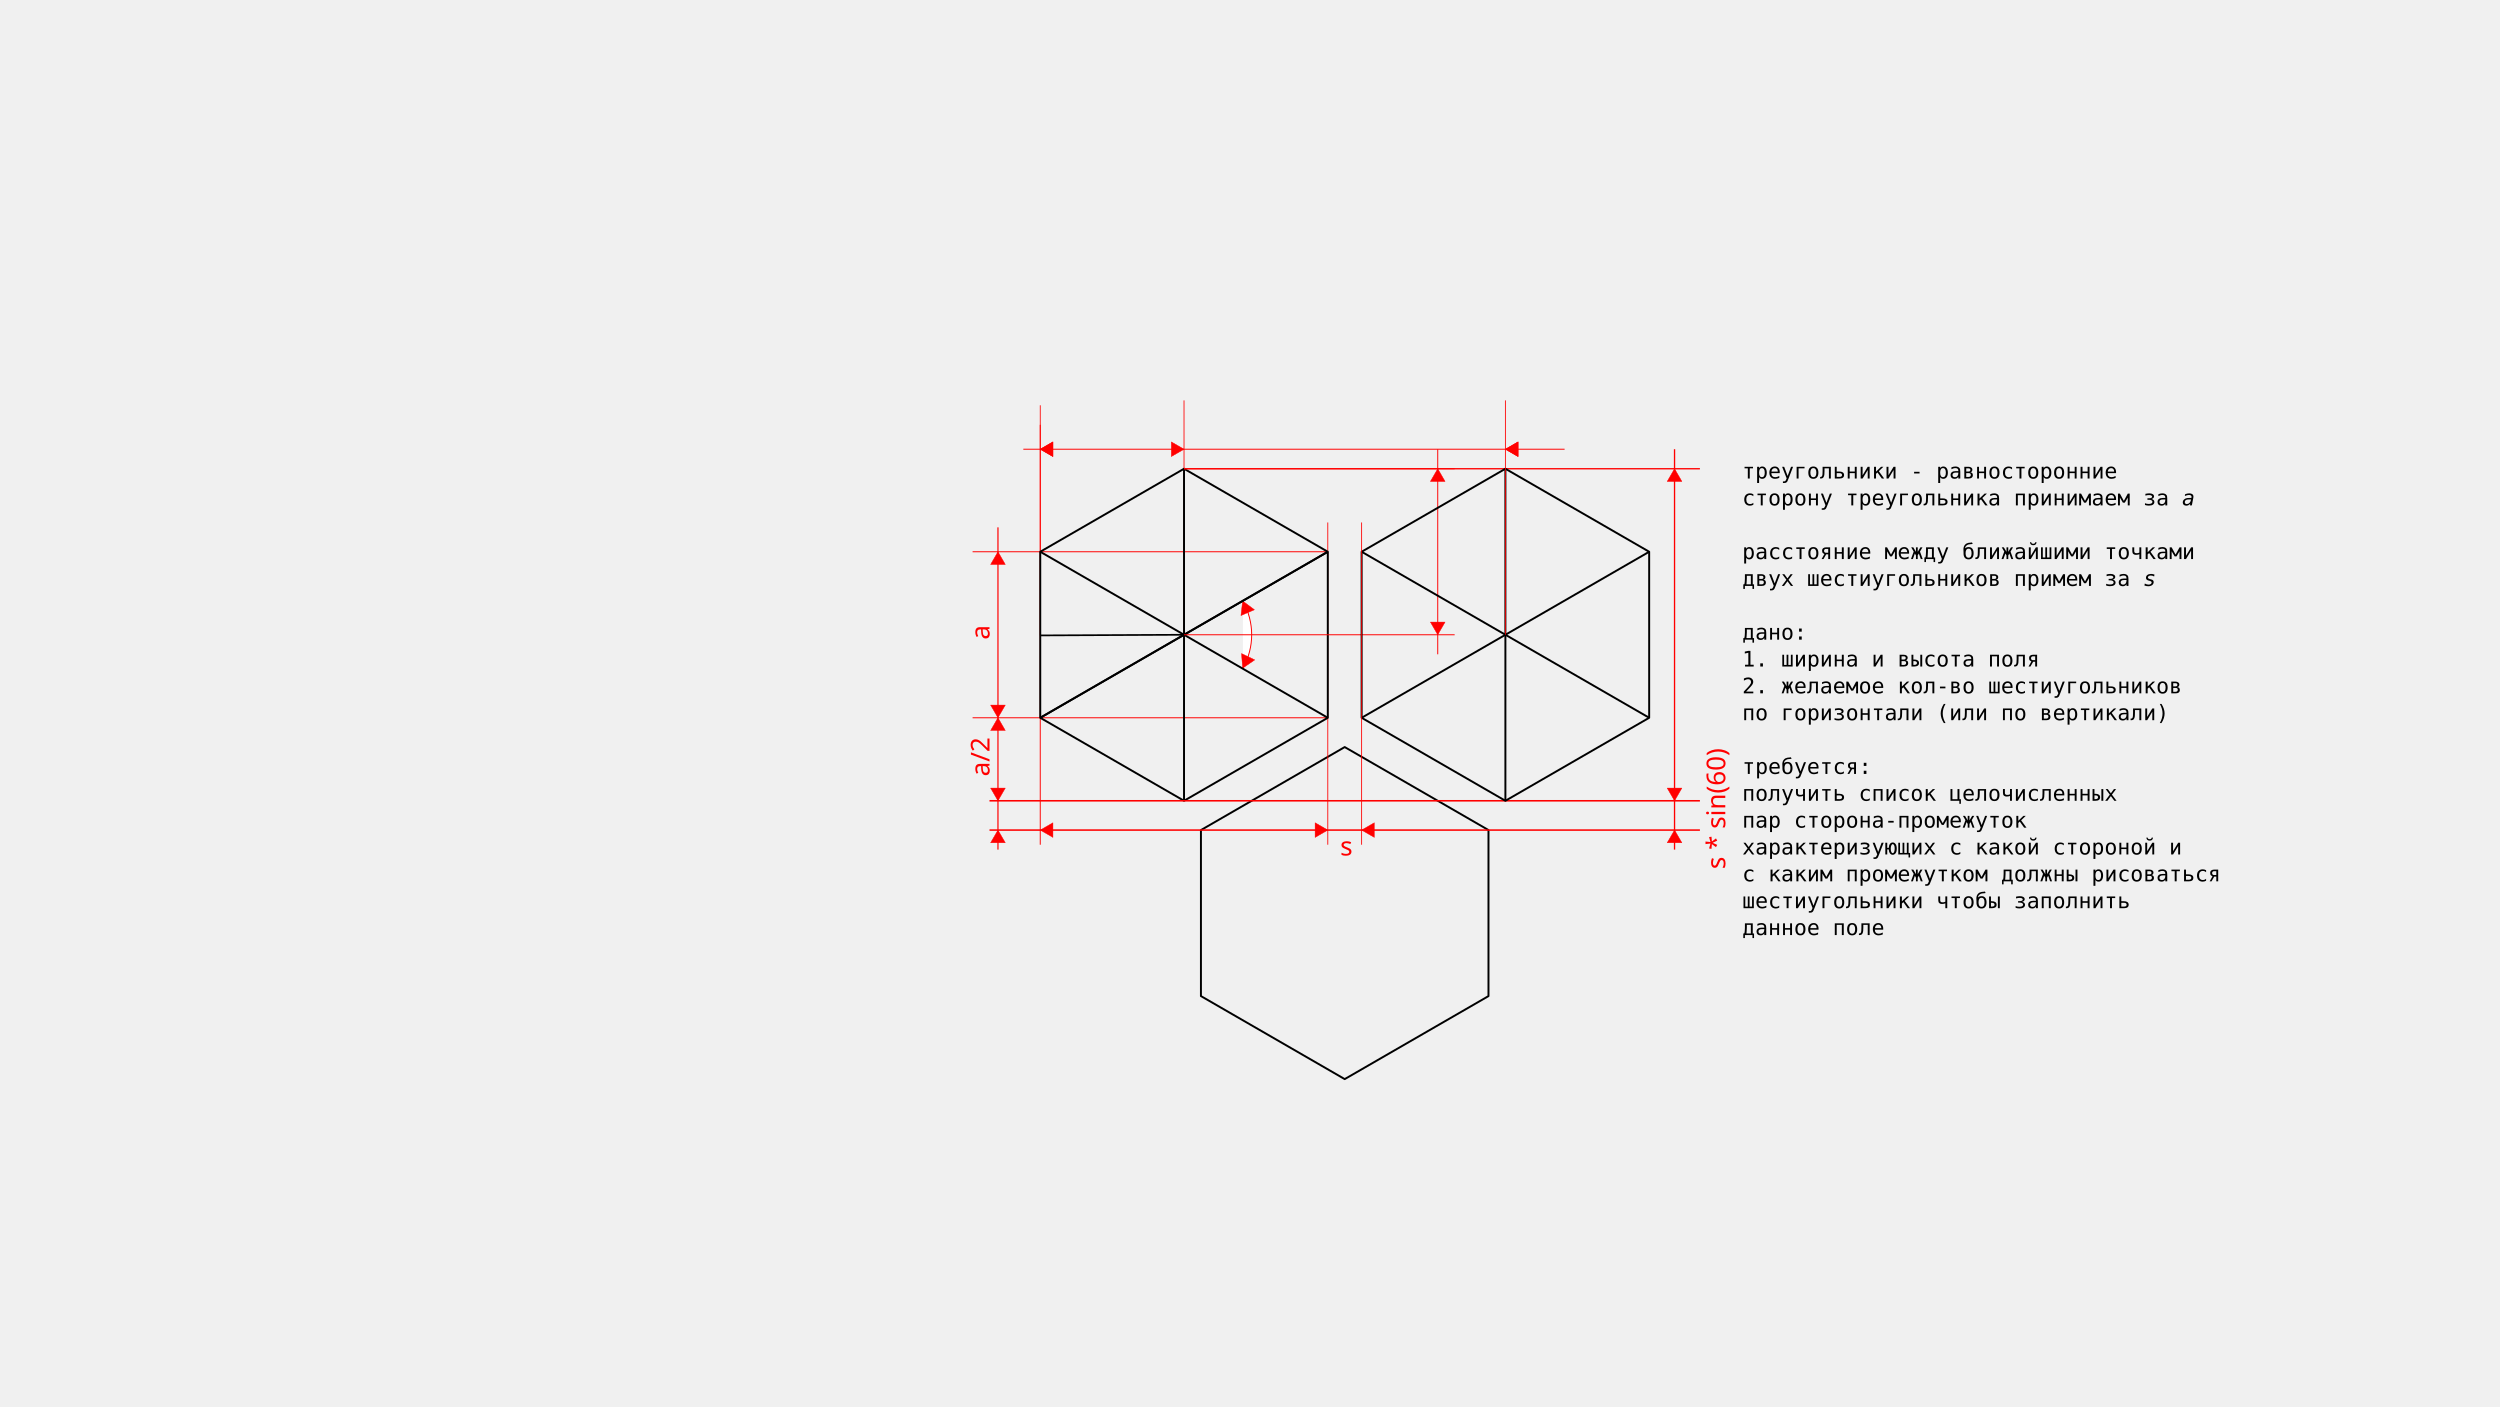
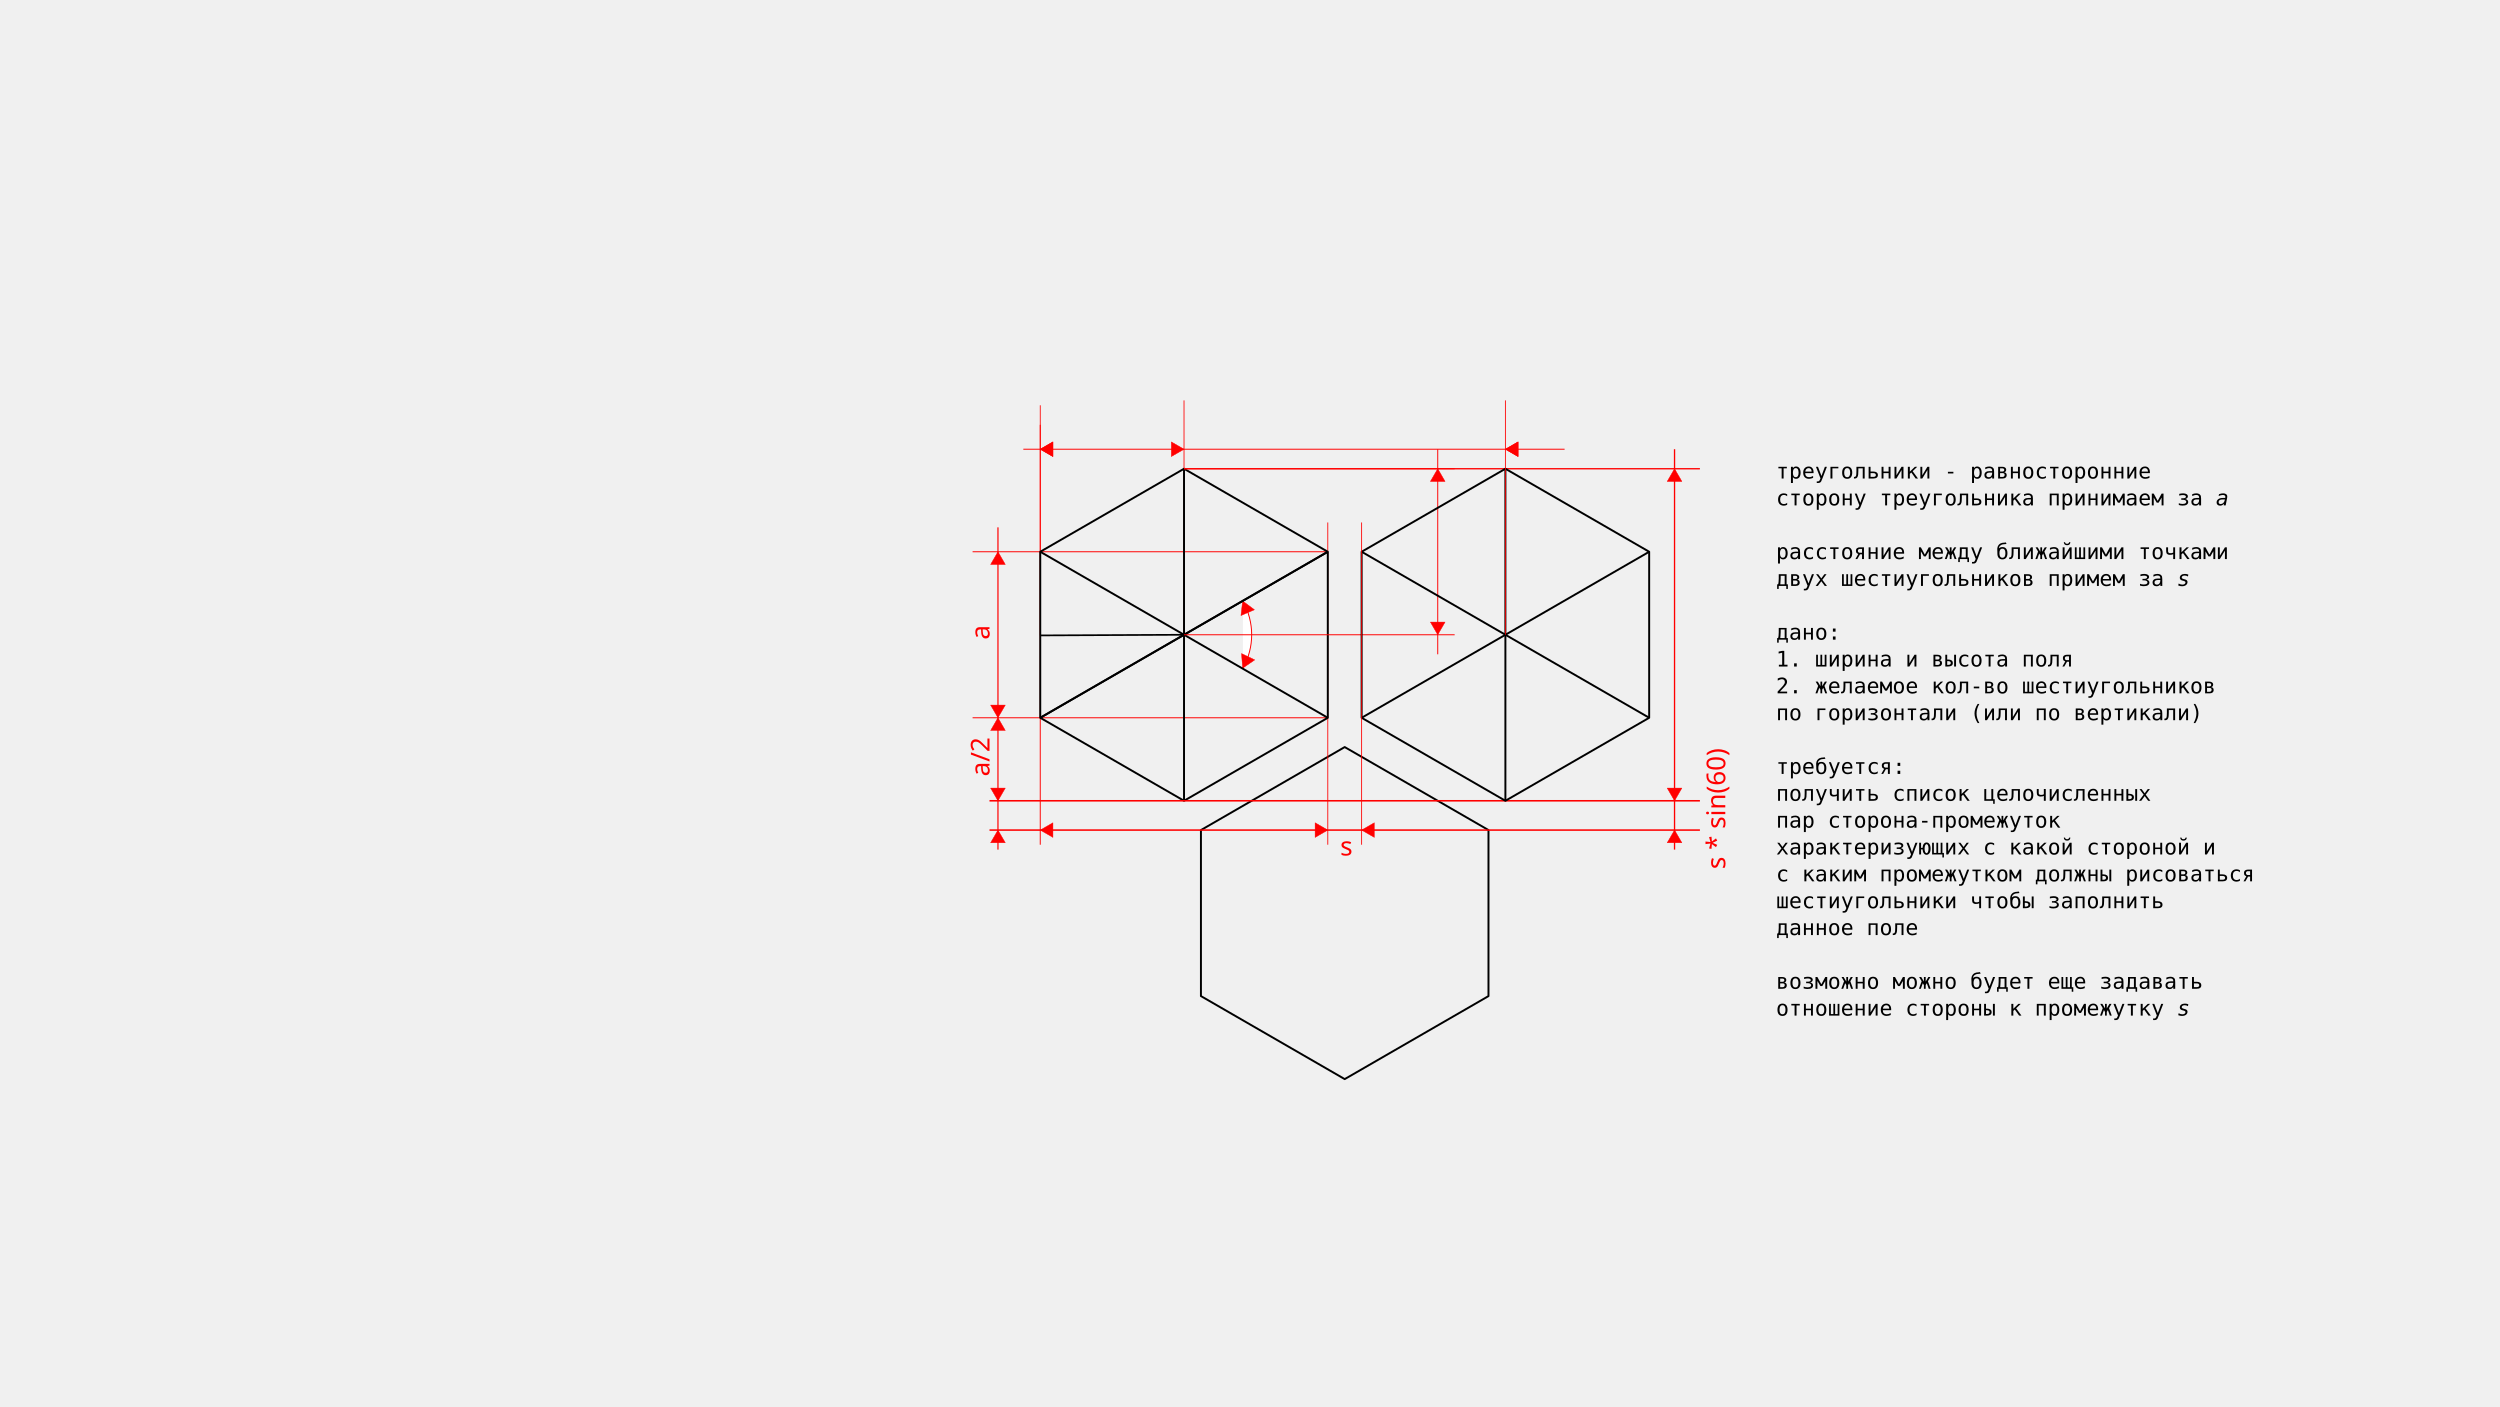
<svg xmlns="http://www.w3.org/2000/svg" width="1280" height="720" id="svg2" version="1.1">
  <defs id="defs4">
    </defs>
  <g id="layer1" transform="translate(0,-332.3622)">
    <path style="fill:#ff0000;stroke:#ff0000;stroke-width:0.5;stroke-linecap:round;stroke-linejoin:round;stroke-miterlimit:4;stroke-opacity:1;stroke-dasharray:none" id="path3832" d="m 523.945,452.5 8.66,-15 8.66,15 z" transform="matrix(0,0.4330111,-0.4330111,0,869.2723,526.7381)" />
-     <path style="fill:#ffffff;fill-opacity:1;stroke:#ff0000;stroke-width:0.5;stroke-linecap:round;stroke-linejoin:round;stroke-miterlimit:4;stroke-opacity:1;stroke-dasharray:none" id="path3860" d="m 636.36,307.928 a 34.641,34.641 0 0 1 0.049,34.058" transform="translate(0,332.3622)" />
+     <path style="fill:#ffffff;fill-opacity:1;stroke:#ff0000;stroke-width:0.5;stroke-linecap:round;stroke-linejoin:round;stroke-miterlimit:4;stroke-opacity:1;stroke-dasharray:none" id="path3860" d="m 636.36,307.928 c 5.981,10.56 6,23.481 0.049,34.058" transform="translate(0,332.3622)" />
    <path style="fill:#ff0000;stroke:#ff0000;stroke-width:0.5;stroke-linecap:round;stroke-linejoin:round;stroke-miterlimit:4;stroke-opacity:1;stroke-dasharray:none" id="path3862" d="m 523.945,452.5 8.66,-15 8.66,15 z" transform="matrix(-0.347552,-0.2582755,0.2582755,-0.347552,707.4831,937.1334)" />
    <path transform="matrix(-0.3904331,-0.1872449,0.1872449,-0.3904331,762.261,945.0006)" d="m 523.945,452.5 8.66,-15 8.66,15 z" id="path3864" style="fill:#ff0000;stroke:#ff0000;stroke-width:0.5;stroke-linecap:round;stroke-linejoin:round;stroke-miterlimit:4;stroke-opacity:1;stroke-dasharray:none" />
    <path style="fill:none;stroke:#ff0000;stroke-width:0.5;stroke-linecap:butt;stroke-linejoin:miter;stroke-opacity:1;stroke-miterlimit:4;stroke-dasharray:none" d="m 679.83,282.5 -181.865,0" id="path3866" transform="translate(0,332.3622)" />
    <path style="fill:none;stroke:#ff0000;stroke-width:0.5;stroke-linecap:butt;stroke-linejoin:miter;stroke-opacity:1;stroke-miterlimit:4;stroke-dasharray:none" d="m 679.83,367.5 -181.865,0" id="path3870" transform="translate(0,332.3622)" />
    <path style="fill:none;stroke:#ff0000;stroke-width:0.612;stroke-linecap:butt;stroke-linejoin:miter;stroke-miterlimit:4;stroke-opacity:1;stroke-dasharray:none" d="m 510.955,602.362 0,165" id="path3874" />
    <path style="fill:#ff0000;stroke:#ff0000;stroke-width:0.5;stroke-linecap:round;stroke-linejoin:round;stroke-miterlimit:4;stroke-opacity:1;stroke-dasharray:none" id="path3878" d="m 523.945,452.5 8.66,-15 8.66,15 z" transform="matrix(-0.2165056,0.3749986,-0.3749986,-0.2165056,794.0789,516.3522)" />
    <path transform="matrix(0.2165056,-0.3749986,0.3749986,0.2165056,227.831,798.3723)" d="m 523.945,452.5 8.66,-15 8.66,15 z" id="path3880" style="fill:#ff0000;stroke:#ff0000;stroke-width:0.5;stroke-linecap:round;stroke-linejoin:round;stroke-miterlimit:4;stroke-opacity:1;stroke-dasharray:none" />
    <path style="fill:#ff0000;stroke:#ff0000;stroke-width:0.5;stroke-linecap:round;stroke-linejoin:round;stroke-miterlimit:4;stroke-opacity:1;stroke-dasharray:none" id="path3886" d="m 523.945,452.5 8.66,-15 8.66,15 z" transform="matrix(-0.3749986,0.2165056,-0.2165056,-0.3749986,998.0932,809.8621)" />
    <path style="fill:none;stroke:#000000;stroke-width:1;stroke-linecap:round;stroke-linejoin:round;stroke-miterlimit:50;stroke-opacity:1;stroke-dasharray:none" id="path3888" d="m 606.218,410 -73.612,-42.5 -1e-5,-85 73.612,-42.5 73.612,42.5 0,85 z" transform="translate(82.27242,474.8622)" />
    <path style="fill:none;stroke:#ff0000;stroke-width:0.433;stroke-linecap:butt;stroke-linejoin:miter;stroke-miterlimit:4;stroke-opacity:1;stroke-dasharray:none" d="m 679.83,599.862 0,165" id="path3824" />
    <path style="fill:none;stroke:#ff0000;stroke-width:0.433;stroke-linecap:butt;stroke-linejoin:miter;stroke-miterlimit:4;stroke-opacity:1;stroke-dasharray:none" d="m 606.218,537.362 0,120" id="path3890" />
    <path id="path3894" d="m 532.606,539.862 0,117.835" style="fill:none;stroke:#ff0000;stroke-width:0.429;stroke-linecap:butt;stroke-linejoin:miter;stroke-miterlimit:4;stroke-opacity:1;stroke-dasharray:none" />
    <path style="fill:#ff0000;stroke:#ff0000;stroke-width:0.5;stroke-linecap:round;stroke-linejoin:round;stroke-miterlimit:4;stroke-opacity:1;stroke-dasharray:none" id="path3898" d="m 523.945,452.5 8.66,-15 8.66,15 z" transform="matrix(-0.3749986,0.2165056,-0.2165056,-0.3749986,833.5483,809.8621)" />
    <path id="path3820" d="m 532.606,549.862 0,215" style="fill:none;stroke:#ff0000;stroke-width:0.494;stroke-linecap:butt;stroke-linejoin:miter;stroke-miterlimit:4;stroke-opacity:1;stroke-dasharray:none" />
    <path style="fill:none;stroke:#ff0000;stroke-width:0.5;stroke-linecap:butt;stroke-linejoin:miter;stroke-miterlimit:4;stroke-opacity:1;stroke-dasharray:none" d="m 523.945,562.362 277.128,0" id="path3900" />
    <path style="fill:#ff0000;stroke:#ff0000;stroke-width:0.5;stroke-linecap:round;stroke-linejoin:round;stroke-miterlimit:4;stroke-opacity:1;stroke-dasharray:none" id="path3904" d="m 523.945,452.5 8.66,-15 8.66,15 z" transform="matrix(-0.3749986,0.2165056,-0.2165056,-0.3749986,833.5484,614.8621)" />
    <path transform="matrix(-0.3749986,0.2165056,-0.2165056,-0.3749986,833.5484,614.8621)" d="m 523.945,452.5 8.66,-15 8.66,15 z" id="path3906" style="fill:#ff0000;stroke:#ff0000;stroke-width:0.5;stroke-linecap:round;stroke-linejoin:round;stroke-miterlimit:4;stroke-opacity:1;stroke-dasharray:none" />
    <path transform="matrix(0,0.4330111,-0.4330111,0,795.6602,331.7381)" d="m 523.945,452.5 8.66,-15 8.66,15 z" id="path3908" style="fill:#ff0000;stroke:#ff0000;stroke-width:0.5;stroke-linecap:round;stroke-linejoin:round;stroke-miterlimit:4;stroke-opacity:1;stroke-dasharray:none" />
    <g id="g11089">
      <g style="stroke-width:1;stroke-miterlimit:4;stroke-dasharray:none" id="g3852">
        <path style="fill:none;fill-opacity:1;stroke:#000000;stroke-width:1;stroke-linecap:round;stroke-linejoin:round;stroke-miterlimit:4;stroke-opacity:1;stroke-dasharray:none" id="path3804" d="m 606.218,410 -73.612,-42.5 -1e-5,-85 73.612,-42.5 73.612,42.5 0,85 z" transform="translate(0,332.3622)" />
        <path style="fill:none;stroke:#000000;stroke-width:1;stroke-linecap:butt;stroke-linejoin:miter;stroke-opacity:1;stroke-miterlimit:4;stroke-dasharray:none" d="m 532.606,282.5 147.224,85" id="path3840" transform="translate(0,332.3622)" />
        <path style="fill:none;stroke:#000000;stroke-width:1;stroke-linecap:butt;stroke-linejoin:miter;stroke-opacity:1;stroke-miterlimit:4;stroke-dasharray:none" d="m 679.83,282.5 -147.224,85" id="path3844" transform="translate(0,332.3622)" />
        <path style="fill:none;stroke:#000000;stroke-width:1;stroke-linecap:butt;stroke-linejoin:miter;stroke-opacity:1;stroke-miterlimit:4;stroke-dasharray:none" d="m 606.218,240 0,170" id="path3848" transform="translate(0,332.3622)" />
        <path id="path11133" d="m 679.83,282.5 -147.224,85" style="fill:none;stroke:#000000;stroke-width:1;stroke-linecap:butt;stroke-linejoin:miter;stroke-opacity:1;stroke-miterlimit:4;stroke-dasharray:none" transform="translate(0,332.3622)" />
      </g>
      <path id="path11085" d="m 606.218,657.362 -73.612,0.335" style="fill:none;stroke:#000000;stroke-width:0.879px;stroke-linecap:butt;stroke-linejoin:miter;stroke-opacity:1" />
    </g>
    <path style="fill:none;stroke:#ff0000;stroke-width:0.5;stroke-linecap:butt;stroke-linejoin:miter;stroke-opacity:1;stroke-miterlimit:4;stroke-dasharray:none" d="m 606.218,240 138.564,0" id="path11097" transform="translate(0,332.3622)" />
    <path id="path11101" d="m 606.218,657.362 138.564,0" style="fill:none;stroke:#ff0000;stroke-width:0.5;stroke-linecap:butt;stroke-linejoin:miter;stroke-miterlimit:4;stroke-opacity:1;stroke-dasharray:none" />
    <path transform="matrix(-0.2165056,0.3749986,-0.3749986,-0.2165056,1019.246,473.8522)" d="m 523.945,452.5 8.66,-15 8.66,15 z" id="path11105" style="fill:#ff0000;stroke:#ff0000;stroke-width:0.5;stroke-linecap:round;stroke-linejoin:round;stroke-miterlimit:4;stroke-opacity:1;stroke-dasharray:none" />
    <path style="fill:#ff0000;stroke:#ff0000;stroke-width:0.5;stroke-linecap:round;stroke-linejoin:round;stroke-miterlimit:4;stroke-opacity:1;stroke-dasharray:none" id="path11107" d="m 523.945,452.5 8.66,-15 8.66,15 z" transform="matrix(0.2165056,-0.3749986,0.3749986,0.2165056,452.9976,755.8723)" />
    <path id="path11109" d="m 736.122,562.362 0,105" style="fill:none;stroke:#ff0000;stroke-width:0.489;stroke-linecap:butt;stroke-linejoin:miter;stroke-miterlimit:4;stroke-opacity:1;stroke-dasharray:none" />
    <path id="path11113" d="m 606.218,572.362 264.138,0" style="fill:none;stroke:#ff0000;stroke-width:0.69;stroke-linecap:butt;stroke-linejoin:miter;stroke-miterlimit:4;stroke-opacity:1;stroke-dasharray:none" />
    <path style="fill:none;stroke:#ff0000;stroke-width:0.81;stroke-linecap:butt;stroke-linejoin:miter;stroke-miterlimit:4;stroke-opacity:1;stroke-dasharray:none" d="m 506.625,742.362 363.731,0" id="path11117" />
    <path style="fill:none;stroke:#ff0000;stroke-width:0.683;stroke-linecap:butt;stroke-linejoin:miter;stroke-miterlimit:4;stroke-opacity:1;stroke-dasharray:none" d="m 857.365,562.362 0,205" id="path11121" />
    <path style="fill:#ff0000;stroke:#ff0000;stroke-width:0.5;stroke-linecap:round;stroke-linejoin:round;stroke-miterlimit:4;stroke-opacity:1;stroke-dasharray:none" id="path11127" d="m 523.945,452.5 8.66,-15 8.66,15 z" transform="matrix(-0.2165056,0.3749986,-0.3749986,-0.2165056,1140.489,473.8522)" />
    <path transform="matrix(0.2165056,-0.3749986,0.3749986,0.2165056,574.2412,840.8723)" d="m 523.945,452.5 8.66,-15 8.66,15 z" id="path11129" style="fill:#ff0000;stroke:#ff0000;stroke-width:0.5;stroke-linecap:round;stroke-linejoin:round;stroke-miterlimit:4;stroke-opacity:1;stroke-dasharray:none" />
    <path transform="matrix(-0.2165056,0.3749986,-0.3749986,-0.2165056,1140.489,658.8522)" d="m 523.945,452.5 8.66,-15 8.66,15 z" id="path11131" style="fill:#ff0000;stroke:#ff0000;stroke-width:0.5;stroke-linecap:round;stroke-linejoin:round;stroke-miterlimit:4;stroke-opacity:1;stroke-dasharray:none" />
    <g id="g11161">
      <path style="fill:none;stroke:#000000;stroke-width:1;stroke-linecap:round;stroke-linejoin:round;stroke-miterlimit:50;stroke-opacity:1;stroke-dasharray:none" id="path3818" d="m 606.218,410 -73.612,-42.5 -1e-5,-85 73.612,-42.5 73.612,42.5 0,85 z" transform="translate(164.5448,332.3622)" />
      <path transform="translate(0,332.3622)" id="path11149" d="m 844.375,282.5 -147.224,85" style="fill:none;stroke:#000000;stroke-width:1px;stroke-linecap:butt;stroke-linejoin:miter;stroke-opacity:1" />
      <path transform="translate(0,332.3622)" id="path11153" d="m 697.15,282.5 147.224,85" style="fill:none;stroke:#000000;stroke-width:1px;stroke-linecap:butt;stroke-linejoin:miter;stroke-opacity:1" />
      <path transform="translate(0,332.3622)" id="path11157" d="m 770.763,240 0,170" style="fill:none;stroke:#000000;stroke-width:1px;stroke-linecap:butt;stroke-linejoin:miter;stroke-opacity:1" />
    </g>
    <path id="path11167" d="m 770.763,537.362 0,120" style="fill:none;stroke:#ff0000;stroke-width:0.433;stroke-linecap:butt;stroke-linejoin:miter;stroke-miterlimit:4;stroke-opacity:1;stroke-dasharray:none" />
    <path transform="matrix(-0.3749986,0.2165056,-0.2165056,-0.3749986,1071.705,614.8621)" d="m 523.945,452.5 8.66,-15 8.66,15 z" id="path11171" style="fill:#ff0000;stroke:#ff0000;stroke-width:0.5;stroke-linecap:round;stroke-linejoin:round;stroke-miterlimit:4;stroke-opacity:1;stroke-dasharray:none" />
    <path style="fill:#ff0000;stroke:#ff0000;stroke-width:0.5;stroke-linecap:round;stroke-linejoin:round;stroke-miterlimit:4;stroke-opacity:1;stroke-dasharray:none" id="path11173" d="m 523.945,452.5 8.66,-15 8.66,15 z" transform="matrix(-0.3749986,0.2165056,-0.2165056,-0.3749986,1071.705,614.8621)" />
    <path style="fill:none;stroke:#ff0000;stroke-width:0.786;stroke-linecap:butt;stroke-linejoin:miter;stroke-miterlimit:4;stroke-opacity:1;stroke-dasharray:none" d="m 506.625,757.362 363.731,0" id="path11175" />
    <path style="fill:none;stroke:#ff0000;stroke-width:0.438;stroke-linecap:butt;stroke-linejoin:miter;stroke-miterlimit:4;stroke-opacity:1;stroke-dasharray:none" d="m 697.15,599.862 0,165" id="path11179" />
    <path transform="matrix(-0.2165056,0.3749986,-0.3749986,-0.2165056,794.0789,601.3522)" d="m 523.945,452.5 8.66,-15 8.66,15 z" id="path11183" style="fill:#ff0000;stroke:#ff0000;stroke-width:0.5;stroke-linecap:round;stroke-linejoin:round;stroke-miterlimit:4;stroke-opacity:1;stroke-dasharray:none" />
    <path style="fill:#ff0000;stroke:#ff0000;stroke-width:0.5;stroke-linecap:round;stroke-linejoin:round;stroke-miterlimit:4;stroke-opacity:1;stroke-dasharray:none" id="path11185" d="m 523.945,452.5 8.66,-15 8.66,15 z" transform="matrix(0.2165056,-0.3749986,0.3749986,0.2165056,227.831,840.8723)" />
    <path style="fill:#ff0000;stroke:#ff0000;stroke-width:0.5;stroke-linecap:round;stroke-linejoin:round;stroke-miterlimit:4;stroke-opacity:1;stroke-dasharray:none" id="path11187" d="m 523.945,452.5 8.66,-15 8.66,15 z" transform="matrix(-0.2165056,0.3749986,-0.3749986,-0.2165056,794.0789,658.8522)" />
-     <text xml:space="preserve" style="font-size:14px;font-style:normal;font-variant:normal;font-weight:normal;font-stretch:normal;line-height:125%;letter-spacing:0px;word-spacing:0px;fill:#000000;fill-opacity:1;stroke:none;font-family:Monospace;-inkscape-font-specification:Monospace" x="892.006" y="577.362" id="text11189">
-       <tspan id="tspan11191" x="892.006" y="577.362" style="font-size:11px;font-family:Monospace;-inkscape-font-specification:Monospace">треугольники - равносторонние</tspan>
-       <tspan x="892.006" y="591.112" style="font-size:11px;font-family:Monospace;-inkscape-font-specification:Monospace" id="tspan11193">сторону треугольника принимаем за <tspan style="font-style:italic" id="tspan11195">a</tspan>
+     <text xml:space="preserve" style="font-size:14px;font-style:normal;font-variant:normal;font-weight:normal;font-stretch:normal;line-height:125%;letter-spacing:0px;word-spacing:0px;fill:#000000;fill-opacity:1;stroke:none;font-family:Monospace;-inkscape-font-specification:Monospace" x="909.327" y="577.362" id="text11189">
+       <tspan id="tspan11191" x="909.327" y="577.362" style="font-size:11px;font-family:Monospace;-inkscape-font-specification:Monospace">треугольники - равносторонние</tspan>
+       <tspan x="909.327" y="591.112" style="font-size:11px;font-family:Monospace;-inkscape-font-specification:Monospace" id="tspan11193">сторону треугольника принимаем за <tspan style="font-style:italic" id="tspan11195">a</tspan>
      </tspan>
-       <tspan x="892.006" y="604.862" style="font-size:11px;font-family:Monospace;-inkscape-font-specification:Monospace" id="tspan11211" />
-       <tspan x="892.006" y="618.612" style="font-size:11px;font-family:Monospace;-inkscape-font-specification:Monospace" id="tspan11205">расстояние между ближайшими точками</tspan>
-       <tspan x="892.006" y="632.362" style="font-size:11px;font-family:Monospace;-inkscape-font-specification:Monospace" id="tspan11207">двух шестиугольников примем за <tspan style="font-style:italic" id="tspan11209">s</tspan>
+       <tspan x="909.327" y="604.862" style="font-size:11px;font-family:Monospace;-inkscape-font-specification:Monospace" id="tspan11211" />
+       <tspan x="909.327" y="618.612" style="font-size:11px;font-family:Monospace;-inkscape-font-specification:Monospace" id="tspan11205">расстояние между ближайшими точками</tspan>
+       <tspan x="909.327" y="632.362" style="font-size:11px;font-family:Monospace;-inkscape-font-specification:Monospace" id="tspan11207">двух шестиугольников примем за <tspan style="font-style:italic" id="tspan11209">s</tspan>
      </tspan>
-       <tspan x="892.006" y="646.112" style="font-size:11px;font-family:Monospace;-inkscape-font-specification:Monospace" id="tspan11221" />
-       <tspan x="892.006" y="659.862" style="font-size:11px;font-family:Monospace;-inkscape-font-specification:Monospace" id="tspan11223">дано:</tspan>
-       <tspan x="892.006" y="673.612" style="font-size:11px;font-family:Monospace;-inkscape-font-specification:Monospace" id="tspan11225">1. ширина и высота поля</tspan>
-       <tspan x="892.006" y="687.362" style="font-size:11px;font-family:Monospace;-inkscape-font-specification:Monospace" id="tspan11229">2. желаемое кол-во шестиугольников</tspan>
-       <tspan x="892.006" y="701.112" style="font-size:11px;font-family:Monospace;-inkscape-font-specification:Monospace" id="tspan11233">по горизонтали (или по вертикали)</tspan>
-       <tspan x="892.006" y="714.862" style="font-size:11px;font-family:Monospace;-inkscape-font-specification:Monospace" id="tspan11235" />
-       <tspan x="892.006" y="728.612" style="font-size:11px;font-family:Monospace;-inkscape-font-specification:Monospace" id="tspan11237">требуется:</tspan>
-       <tspan x="892.006" y="742.362" style="font-size:11px;font-family:Monospace;-inkscape-font-specification:Monospace" id="tspan11239">получить список целочисленных</tspan>
-       <tspan x="892.006" y="756.112" style="font-size:11px;font-family:Monospace;-inkscape-font-specification:Monospace" id="tspan11243">пар сторона-промежуток</tspan>
-       <tspan x="892.006" y="769.862" style="font-size:11px;font-family:Monospace;-inkscape-font-specification:Monospace" id="tspan11245">характеризующих с какой стороной и</tspan>
-       <tspan x="892.006" y="783.612" style="font-size:11px;font-family:Monospace;-inkscape-font-specification:Monospace" id="tspan11247">с каким промежутком должны рисоваться</tspan>
-       <tspan x="892.006" y="797.362" style="font-size:11px;font-family:Monospace;-inkscape-font-specification:Monospace" id="tspan11249">шестиугольники чтобы заполнить</tspan>
-       <tspan x="892.006" y="811.112" style="font-size:11px;font-family:Monospace;-inkscape-font-specification:Monospace" id="tspan11251">данное поле</tspan>
-       <tspan x="892.006" y="824.862" style="font-size:11px;font-family:Monospace;-inkscape-font-specification:Monospace" id="tspan11241"> </tspan>
+       <tspan x="909.327" y="646.112" style="font-size:11px;font-family:Monospace;-inkscape-font-specification:Monospace" id="tspan11221" />
+       <tspan x="909.327" y="659.862" style="font-size:11px;font-family:Monospace;-inkscape-font-specification:Monospace" id="tspan11223">дано:</tspan>
+       <tspan x="909.327" y="673.612" style="font-size:11px;font-family:Monospace;-inkscape-font-specification:Monospace" id="tspan11225">1. ширина и высота поля</tspan>
+       <tspan x="909.327" y="687.362" style="font-size:11px;font-family:Monospace;-inkscape-font-specification:Monospace" id="tspan11229">2. желаемое кол-во шестиугольников</tspan>
+       <tspan x="909.327" y="701.112" style="font-size:11px;font-family:Monospace;-inkscape-font-specification:Monospace" id="tspan11233">по горизонтали (или по вертикали)</tspan>
+       <tspan x="909.327" y="714.862" style="font-size:11px;font-family:Monospace;-inkscape-font-specification:Monospace" id="tspan11235" />
+       <tspan x="909.327" y="728.612" style="font-size:11px;font-family:Monospace;-inkscape-font-specification:Monospace" id="tspan11237">требуется:</tspan>
+       <tspan x="909.327" y="742.362" style="font-size:11px;font-family:Monospace;-inkscape-font-specification:Monospace" id="tspan11239">получить список целочисленных</tspan>
+       <tspan x="909.327" y="756.112" style="font-size:11px;font-family:Monospace;-inkscape-font-specification:Monospace" id="tspan11243">пар сторона-промежуток</tspan>
+       <tspan x="909.327" y="769.862" style="font-size:11px;font-family:Monospace;-inkscape-font-specification:Monospace" id="tspan11245">характеризующих с какой стороной и</tspan>
+       <tspan x="909.327" y="783.612" style="font-size:11px;font-family:Monospace;-inkscape-font-specification:Monospace" id="tspan11247">с каким промежутком должны рисоваться</tspan>
+       <tspan x="909.327" y="797.362" style="font-size:11px;font-family:Monospace;-inkscape-font-specification:Monospace" id="tspan11249">шестиугольники чтобы заполнить</tspan>
+       <tspan x="909.327" y="811.112" style="font-size:11px;font-family:Monospace;-inkscape-font-specification:Monospace" id="tspan11241">данное поле</tspan>
+       <tspan x="909.327" y="824.862" style="font-size:11px;font-family:Monospace;-inkscape-font-specification:Monospace" id="tspan3172" />
+       <tspan x="909.327" y="838.612" style="font-size:11px;font-family:Monospace;-inkscape-font-specification:Monospace" id="tspan3174">возможно можно будет еще задавать</tspan>
+       <tspan x="909.327" y="852.362" style="font-size:11px;font-family:Monospace;-inkscape-font-specification:Monospace" id="tspan3176">отношение стороны к промежутку <tspan style="font-style:italic" id="tspan3178">s</tspan>
+       </tspan>
    </text>
    <text xml:space="preserve" style="font-size:13.32px;font-style:normal;font-variant:normal;font-weight:normal;font-stretch:normal;line-height:125%;letter-spacing:0px;word-spacing:0px;fill:#ff0000;fill-opacity:1;stroke:none;font-family:Elusive-Icons;-inkscape-font-specification:Elusive-Icons" x="-659.862" y="506.625" id="text11197" transform="matrix(0,-1,1,0,0,0)">
      <tspan id="tspan11199" x="-659.862" y="506.625">a</tspan>
    </text>
    <text transform="matrix(0,-1,1,0,0,0)" id="text11201" y="506.625" x="-729.862" style="font-size:13.32px;font-style:normal;font-variant:normal;font-weight:normal;font-stretch:normal;line-height:125%;letter-spacing:0px;word-spacing:0px;fill:#ff0000;fill-opacity:1;stroke:none;font-family:Elusive-Icons;-inkscape-font-specification:Elusive-Icons" xml:space="preserve">
      <tspan y="506.625" x="-729.862" id="tspan11203">a/2</tspan>
    </text>
    <text id="text11213" y="770.362" x="686.16" style="font-size:13.32px;font-style:normal;font-variant:normal;font-weight:normal;font-stretch:normal;line-height:125%;letter-spacing:0px;word-spacing:0px;fill:#ff0000;fill-opacity:1;stroke:none;font-family:Elusive-Icons;-inkscape-font-specification:Elusive-Icons" xml:space="preserve">
      <tspan y="770.362" x="686.16" id="tspan11215">s</tspan>
    </text>
    <text xml:space="preserve" style="font-size:13.32px;font-style:normal;font-variant:normal;font-weight:normal;font-stretch:normal;line-height:125%;letter-spacing:0px;word-spacing:0px;fill:#ff0000;fill-opacity:1;stroke:none;font-family:Elusive-Icons;-inkscape-font-specification:Elusive-Icons" x="-777.362" y="883.346" id="text11217" transform="matrix(0,-1,1,0,0,0)">
      <tspan id="tspan11219" x="-777.362" y="883.346">s * sin(60)</tspan>
    </text>
  </g>
</svg>
